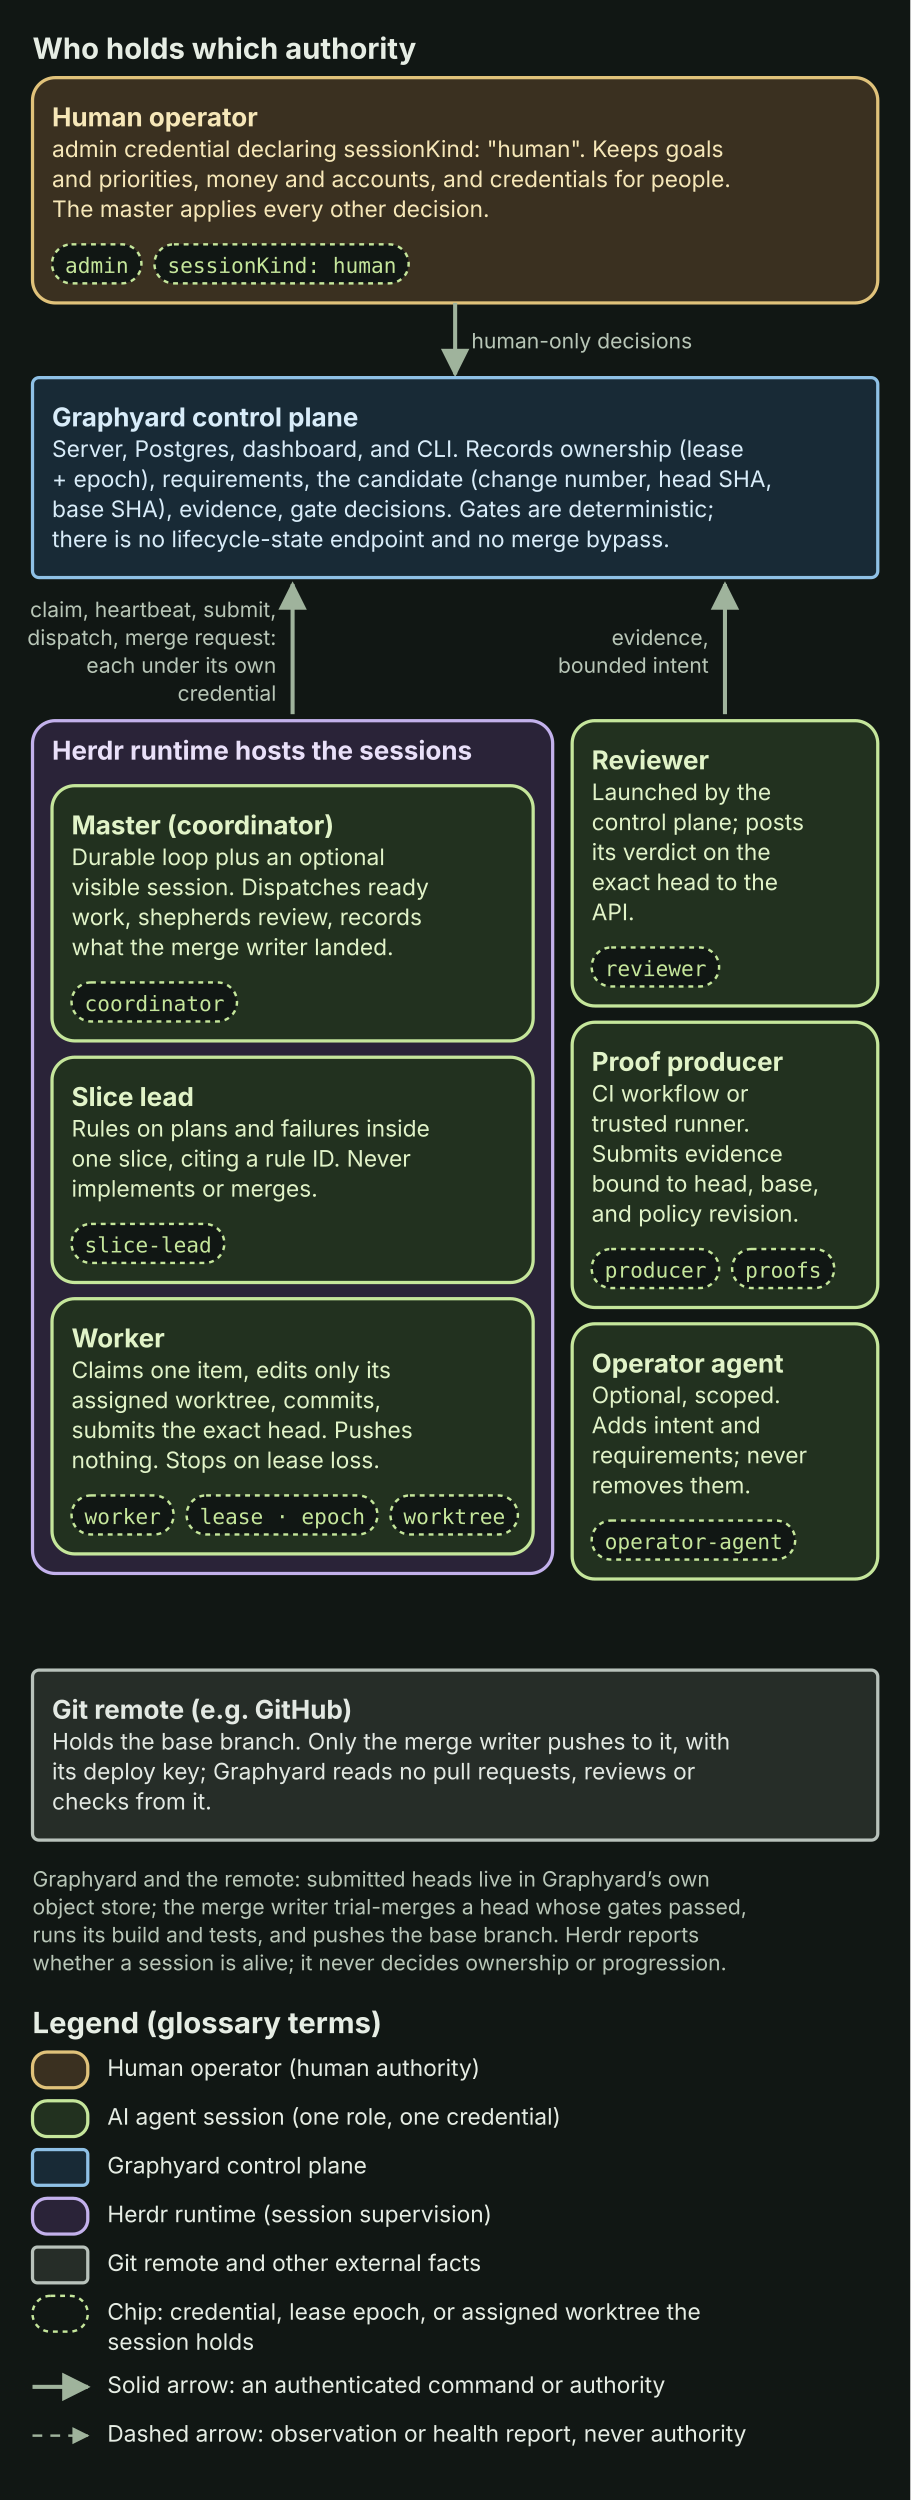
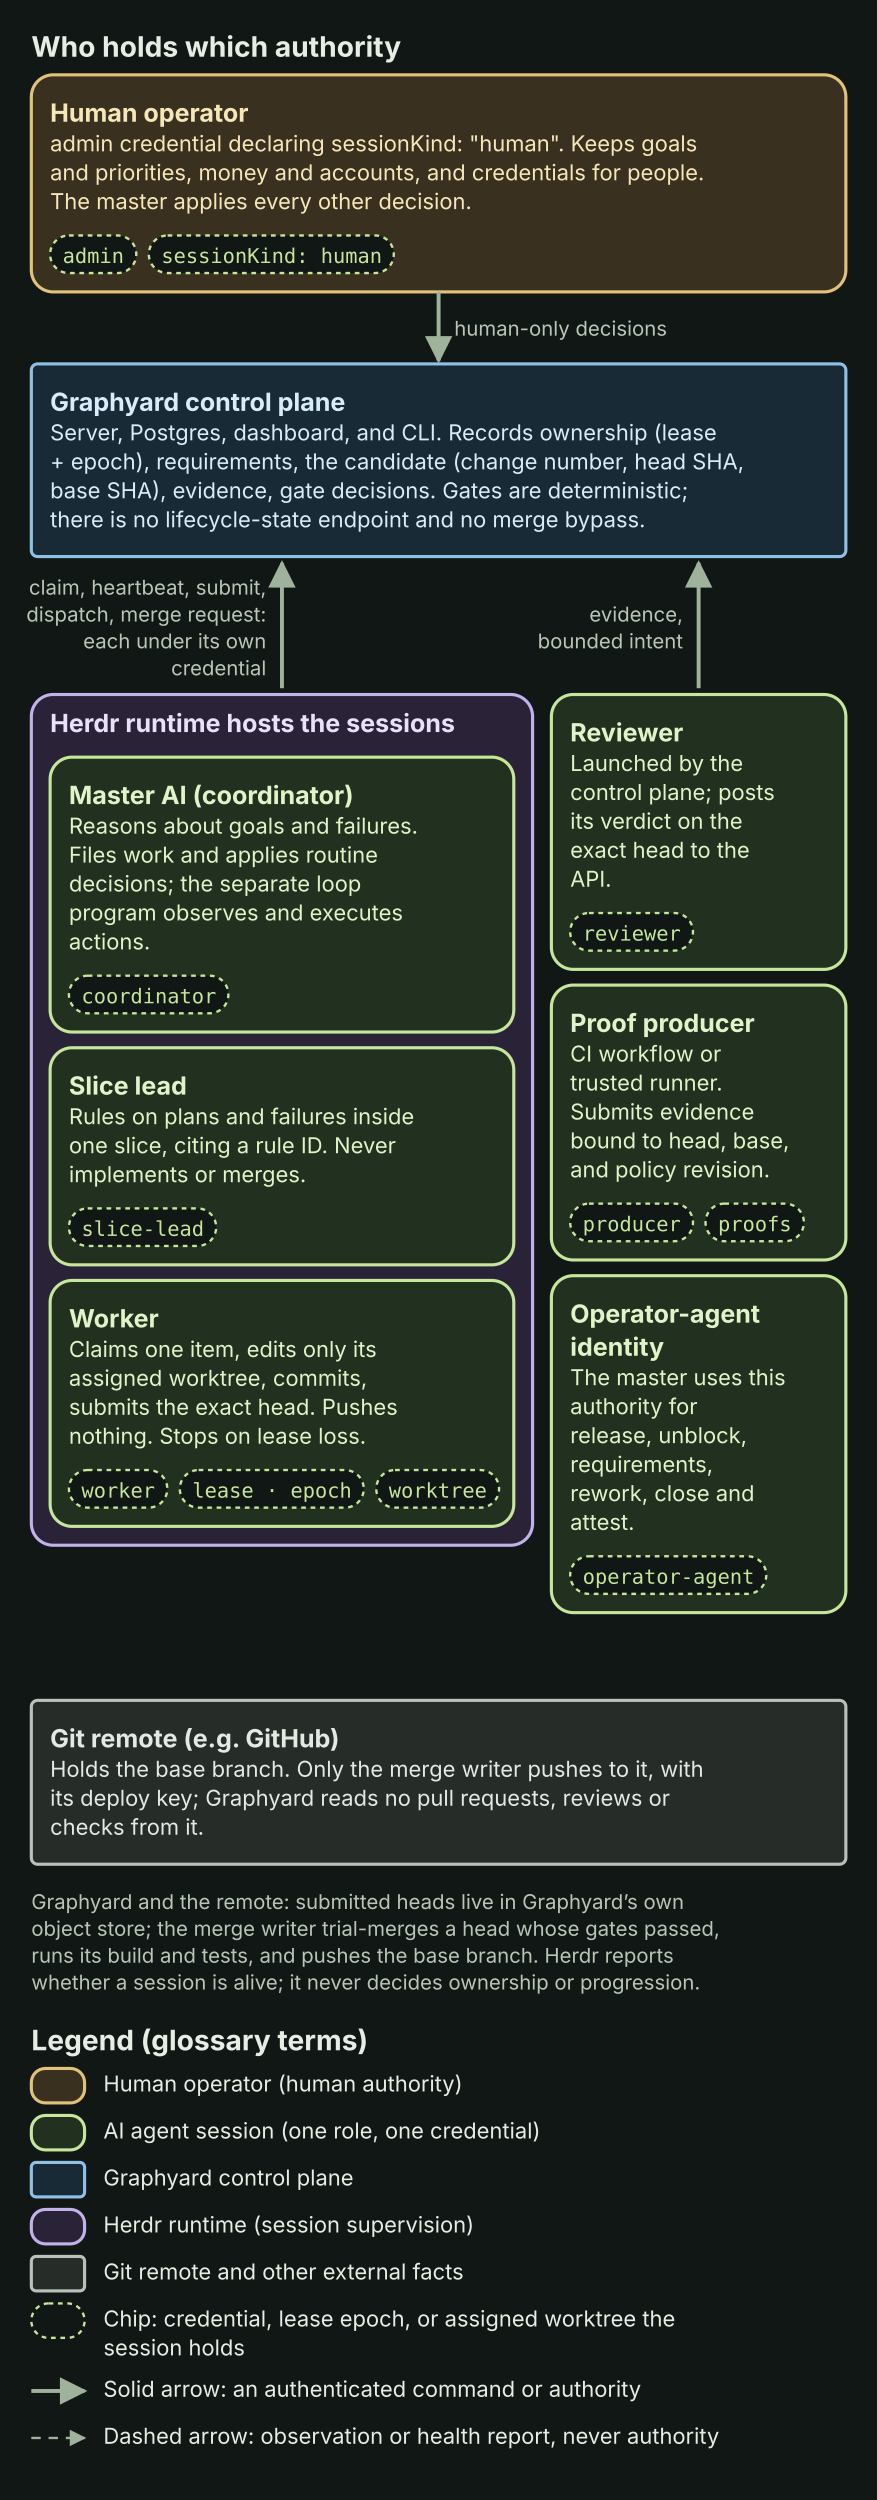
- <svg xmlns="http://www.w3.org/2000/svg" viewBox="0 0 560 1538" width="560" height="1538" role="img" aria-labelledby="title desc" font-family="Inter, &quot;Segoe UI&quot;, Roboto, &quot;Helvetica Neue&quot;, Arial, &quot;Liberation Sans&quot;, ui-sans-serif, system-ui, -apple-system, sans-serif">
+ <svg xmlns="http://www.w3.org/2000/svg" viewBox="0 0 560 1596" width="560" height="1596" role="img" aria-labelledby="title desc" font-family="Inter, &quot;Segoe UI&quot;, Roboto, &quot;Helvetica Neue&quot;, Arial, &quot;Liberation Sans&quot;, ui-sans-serif, system-ui, -apple-system, sans-serif">
  <defs>
    <marker id="arrow" viewBox="0 0 10 10" refX="9" refY="5" markerWidth="7" markerHeight="7" orient="auto-start-reverse">
      <path d="M0 0 L10 5 L0 10 z" fill="#9fb39c" />
    </marker>
  </defs>
-   <rect width="560" height="1538" fill="#111714" />
+   <rect width="560" height="1596" fill="#111714" />
  <text x="20" y="36.2" font-size="18" font-weight="700" fill="#e6ede4" text-anchor="start">Who holds which authority</text>
  <rect x="20" y="47.76" width="520" height="138.6" rx="14" fill="#3a3020" stroke="#e0c27a" stroke-width="2" />
  <text x="32" y="77.7" font-size="16" font-weight="650" fill="#f6e7b8" text-anchor="start">Human operator</text>
  <text x="32" y="96.6" font-size="14" font-weight="400" fill="#f6e7b8" text-anchor="start">admin credential declaring sessionKind: "human". Keeps goals</text>
  <text x="32" y="115.1" font-size="14" font-weight="400" fill="#f6e7b8" text-anchor="start">and priorities, money and accounts, and credentials for people.</text>
  <text x="32" y="133.5" font-size="14" font-weight="400" fill="#f6e7b8" text-anchor="start">The master applies every other decision.</text>
  <rect x="32" y="150.32" width="55.0" height="24" rx="12" fill="#111714" stroke="#c5e69b" stroke-width="1.5" stroke-dasharray="3 3" />
  <text x="40" y="167.9" font-size="13" font-weight="400" fill="#c5e69b" text-anchor="start" font-family="ui-monospace, SFMono-Regular, Menlo, monospace">admin</text>
  <rect x="95" y="150.32" width="156.4" height="24" rx="12" fill="#111714" stroke="#c5e69b" stroke-width="1.5" stroke-dasharray="3 3" />
  <text x="103" y="167.9" font-size="13" font-weight="400" fill="#c5e69b" text-anchor="start" font-family="ui-monospace, SFMono-Regular, Menlo, monospace">sessionKind: human</text>
  <line x1="280" y1="186.32" x2="280" y2="230.32" stroke="#9fb39c" stroke-width="2.5" marker-end="url(#arrow)" />
  <text x="290" y="214.3" font-size="13" font-weight="400" fill="#b8c6b7" text-anchor="start">human-only decisions</text>
  <rect x="20" y="232.32" width="520" height="123.0" rx="4" fill="#182a36" stroke="#8fc1e6" stroke-width="2" />
  <text x="32" y="262.3" font-size="16" font-weight="650" fill="#d8ecf9" text-anchor="start">Graphyard control plane</text>
  <text x="32" y="281.1" font-size="14" font-weight="400" fill="#d8ecf9" text-anchor="start">Server, Postgres, dashboard, and CLI. Records ownership (lease</text>
  <text x="32" y="299.6" font-size="14" font-weight="400" fill="#d8ecf9" text-anchor="start">+ epoch), requirements, the candidate (change number, head SHA,</text>
  <text x="32" y="318.1" font-size="14" font-weight="400" fill="#d8ecf9" text-anchor="start">base SHA), evidence, gate decisions. Gates are deterministic;</text>
  <text x="32" y="336.6" font-size="14" font-weight="400" fill="#d8ecf9" text-anchor="start">there is no lifecycle-state endpoint and no merge bypass.</text>
-   <rect x="20" y="443.36" width="320" height="524.64" rx="14" fill="#2a2338" stroke="#c3b1ec" stroke-width="2" />
+   <rect x="20" y="443.36" width="320" height="543.12" rx="14" fill="#2a2338" stroke="#c3b1ec" stroke-width="2" />
  <text x="32" y="467.36" font-size="16" font-weight="650" fill="#e9e0f9">Herdr runtime hosts the sessions</text>
-   <rect x="32" y="483.36" width="296" height="157.0" rx="14" fill="#22311f" stroke="#c5e69b" stroke-width="2" />
-   <text x="44" y="513.3" font-size="16" font-weight="650" fill="#e1f3c8" text-anchor="start">Master (coordinator)</text>
-   <text x="44" y="532.2" font-size="14" font-weight="400" fill="#e1f3c8" text-anchor="start">Durable loop plus an optional</text>
-   <text x="44" y="550.7" font-size="14" font-weight="400" fill="#e1f3c8" text-anchor="start">visible session. Dispatches ready</text>
-   <text x="44" y="569.1" font-size="14" font-weight="400" fill="#e1f3c8" text-anchor="start">work, shepherds review, records</text>
-   <text x="44" y="587.6" font-size="14" font-weight="400" fill="#e1f3c8" text-anchor="start">what the merge writer landed.</text>
-   <rect x="44" y="604.4" width="101.8" height="24" rx="12" fill="#111714" stroke="#c5e69b" stroke-width="1.5" stroke-dasharray="3 3" />
-   <text x="52" y="622.0" font-size="13" font-weight="400" fill="#c5e69b" text-anchor="start" font-family="ui-monospace, SFMono-Regular, Menlo, monospace">coordinator</text>
-   <rect x="32" y="650.4" width="296" height="138.6" rx="14" fill="#22311f" stroke="#c5e69b" stroke-width="2" />
-   <text x="44" y="680.4" font-size="16" font-weight="650" fill="#e1f3c8" text-anchor="start">Slice lead</text>
-   <text x="44" y="699.2" font-size="14" font-weight="400" fill="#e1f3c8" text-anchor="start">Rules on plans and failures inside</text>
-   <text x="44" y="717.7" font-size="14" font-weight="400" fill="#e1f3c8" text-anchor="start">one slice, citing a rule ID. Never</text>
-   <text x="44" y="736.2" font-size="14" font-weight="400" fill="#e1f3c8" text-anchor="start">implements or merges.</text>
-   <rect x="44" y="752.96" width="94.0" height="24" rx="12" fill="#111714" stroke="#c5e69b" stroke-width="1.5" stroke-dasharray="3 3" />
-   <text x="52" y="770.5" font-size="13" font-weight="400" fill="#c5e69b" text-anchor="start" font-family="ui-monospace, SFMono-Regular, Menlo, monospace">slice-lead</text>
-   <rect x="32" y="798.96" width="296" height="157.0" rx="14" fill="#22311f" stroke="#c5e69b" stroke-width="2" />
-   <text x="44" y="828.9" font-size="16" font-weight="650" fill="#e1f3c8" text-anchor="start">Worker</text>
-   <text x="44" y="847.8" font-size="14" font-weight="400" fill="#e1f3c8" text-anchor="start">Claims one item, edits only its</text>
-   <text x="44" y="866.3" font-size="14" font-weight="400" fill="#e1f3c8" text-anchor="start">assigned worktree, commits,</text>
-   <text x="44" y="884.7" font-size="14" font-weight="400" fill="#e1f3c8" text-anchor="start">submits the exact head. Pushes</text>
-   <text x="44" y="903.2" font-size="14" font-weight="400" fill="#e1f3c8" text-anchor="start">nothing. Stops on lease loss.</text>
-   <rect x="44" y="920" width="62.8" height="24" rx="12" fill="#111714" stroke="#c5e69b" stroke-width="1.5" stroke-dasharray="3 3" />
-   <text x="52" y="937.6" font-size="13" font-weight="400" fill="#c5e69b" text-anchor="start" font-family="ui-monospace, SFMono-Regular, Menlo, monospace">worker</text>
-   <rect x="114.8" y="920" width="117.4" height="24" rx="12" fill="#111714" stroke="#c5e69b" stroke-width="1.5" stroke-dasharray="3 3" />
-   <text x="122.8" y="937.6" font-size="13" font-weight="400" fill="#c5e69b" text-anchor="start" font-family="ui-monospace, SFMono-Regular, Menlo, monospace">lease · epoch</text>
-   <rect x="240.2" y="920" width="78.4" height="24" rx="12" fill="#111714" stroke="#c5e69b" stroke-width="1.5" stroke-dasharray="3 3" />
-   <text x="248.2" y="937.6" font-size="13" font-weight="400" fill="#c5e69b" text-anchor="start" font-family="ui-monospace, SFMono-Regular, Menlo, monospace">worktree</text>
+   <rect x="32" y="483.36" width="296" height="175.5" rx="14" fill="#22311f" stroke="#c5e69b" stroke-width="2" />
+   <text x="44" y="513.3" font-size="16" font-weight="650" fill="#e1f3c8" text-anchor="start">Master AI (coordinator)</text>
+   <text x="44" y="532.2" font-size="14" font-weight="400" fill="#e1f3c8" text-anchor="start">Reasons about goals and failures.</text>
+   <text x="44" y="550.7" font-size="14" font-weight="400" fill="#e1f3c8" text-anchor="start">Files work and applies routine</text>
+   <text x="44" y="569.1" font-size="14" font-weight="400" fill="#e1f3c8" text-anchor="start">decisions; the separate loop</text>
+   <text x="44" y="587.6" font-size="14" font-weight="400" fill="#e1f3c8" text-anchor="start">program observes and executes</text>
+   <text x="44" y="606.1" font-size="14" font-weight="400" fill="#e1f3c8" text-anchor="start">actions.</text>
+   <rect x="44" y="622.88" width="101.8" height="24" rx="12" fill="#111714" stroke="#c5e69b" stroke-width="1.5" stroke-dasharray="3 3" />
+   <text x="52" y="640.5" font-size="13" font-weight="400" fill="#c5e69b" text-anchor="start" font-family="ui-monospace, SFMono-Regular, Menlo, monospace">coordinator</text>
+   <rect x="32" y="668.88" width="296" height="138.6" rx="14" fill="#22311f" stroke="#c5e69b" stroke-width="2" />
+   <text x="44" y="698.8" font-size="16" font-weight="650" fill="#e1f3c8" text-anchor="start">Slice lead</text>
+   <text x="44" y="717.7" font-size="14" font-weight="400" fill="#e1f3c8" text-anchor="start">Rules on plans and failures inside</text>
+   <text x="44" y="736.2" font-size="14" font-weight="400" fill="#e1f3c8" text-anchor="start">one slice, citing a rule ID. Never</text>
+   <text x="44" y="754.7" font-size="14" font-weight="400" fill="#e1f3c8" text-anchor="start">implements or merges.</text>
+   <rect x="44" y="771.44" width="94.0" height="24" rx="12" fill="#111714" stroke="#c5e69b" stroke-width="1.5" stroke-dasharray="3 3" />
+   <text x="52" y="789.0" font-size="13" font-weight="400" fill="#c5e69b" text-anchor="start" font-family="ui-monospace, SFMono-Regular, Menlo, monospace">slice-lead</text>
+   <rect x="32" y="817.44" width="296" height="157.0" rx="14" fill="#22311f" stroke="#c5e69b" stroke-width="2" />
+   <text x="44" y="847.4" font-size="16" font-weight="650" fill="#e1f3c8" text-anchor="start">Worker</text>
+   <text x="44" y="866.3" font-size="14" font-weight="400" fill="#e1f3c8" text-anchor="start">Claims one item, edits only its</text>
+   <text x="44" y="884.7" font-size="14" font-weight="400" fill="#e1f3c8" text-anchor="start">assigned worktree, commits,</text>
+   <text x="44" y="903.2" font-size="14" font-weight="400" fill="#e1f3c8" text-anchor="start">submits the exact head. Pushes</text>
+   <text x="44" y="921.7" font-size="14" font-weight="400" fill="#e1f3c8" text-anchor="start">nothing. Stops on lease loss.</text>
+   <rect x="44" y="938.48" width="62.8" height="24" rx="12" fill="#111714" stroke="#c5e69b" stroke-width="1.5" stroke-dasharray="3 3" />
+   <text x="52" y="956.1" font-size="13" font-weight="400" fill="#c5e69b" text-anchor="start" font-family="ui-monospace, SFMono-Regular, Menlo, monospace">worker</text>
+   <rect x="114.8" y="938.48" width="117.4" height="24" rx="12" fill="#111714" stroke="#c5e69b" stroke-width="1.5" stroke-dasharray="3 3" />
+   <text x="122.8" y="956.1" font-size="13" font-weight="400" fill="#c5e69b" text-anchor="start" font-family="ui-monospace, SFMono-Regular, Menlo, monospace">lease · epoch</text>
+   <rect x="240.2" y="938.48" width="78.4" height="24" rx="12" fill="#111714" stroke="#c5e69b" stroke-width="1.5" stroke-dasharray="3 3" />
+   <text x="248.2" y="956.1" font-size="13" font-weight="400" fill="#c5e69b" text-anchor="start" font-family="ui-monospace, SFMono-Regular, Menlo, monospace">worktree</text>
  <rect x="352" y="443.36" width="188" height="175.5" rx="14" fill="#22311f" stroke="#c5e69b" stroke-width="2" />
  <text x="364" y="473.3" font-size="16" font-weight="650" fill="#e1f3c8" text-anchor="start">Reviewer</text>
  <text x="364" y="492.2" font-size="14" font-weight="400" fill="#e1f3c8" text-anchor="start">Launched by the</text>
  <text x="364" y="510.7" font-size="14" font-weight="400" fill="#e1f3c8" text-anchor="start">control plane; posts</text>
  <text x="364" y="529.1" font-size="14" font-weight="400" fill="#e1f3c8" text-anchor="start">its verdict on the</text>
  <text x="364" y="547.6" font-size="14" font-weight="400" fill="#e1f3c8" text-anchor="start">exact head to the</text>
  <text x="364" y="566.1" font-size="14" font-weight="400" fill="#e1f3c8" text-anchor="start">API.</text>
  <rect x="364" y="582.88" width="78.4" height="24" rx="12" fill="#111714" stroke="#c5e69b" stroke-width="1.5" stroke-dasharray="3 3" />
  <text x="372" y="600.5" font-size="13" font-weight="400" fill="#c5e69b" text-anchor="start" font-family="ui-monospace, SFMono-Regular, Menlo, monospace">reviewer</text>
  <rect x="352" y="628.88" width="188" height="175.5" rx="14" fill="#22311f" stroke="#c5e69b" stroke-width="2" />
  <text x="364" y="658.8" font-size="16" font-weight="650" fill="#e1f3c8" text-anchor="start">Proof producer</text>
  <text x="364" y="677.7" font-size="14" font-weight="400" fill="#e1f3c8" text-anchor="start">CI workflow or</text>
  <text x="364" y="696.2" font-size="14" font-weight="400" fill="#e1f3c8" text-anchor="start">trusted runner.</text>
  <text x="364" y="714.7" font-size="14" font-weight="400" fill="#e1f3c8" text-anchor="start">Submits evidence</text>
  <text x="364" y="733.1" font-size="14" font-weight="400" fill="#e1f3c8" text-anchor="start">bound to head, base,</text>
  <text x="364" y="751.6" font-size="14" font-weight="400" fill="#e1f3c8" text-anchor="start">and policy revision.</text>
  <rect x="364" y="768.4" width="78.4" height="24" rx="12" fill="#111714" stroke="#c5e69b" stroke-width="1.5" stroke-dasharray="3 3" />
  <text x="372" y="786.0" font-size="13" font-weight="400" fill="#c5e69b" text-anchor="start" font-family="ui-monospace, SFMono-Regular, Menlo, monospace">producer</text>
  <rect x="450.4" y="768.4" width="62.8" height="24" rx="12" fill="#111714" stroke="#c5e69b" stroke-width="1.5" stroke-dasharray="3 3" />
  <text x="458.4" y="786.0" font-size="13" font-weight="400" fill="#c5e69b" text-anchor="start" font-family="ui-monospace, SFMono-Regular, Menlo, monospace">proofs</text>
-   <rect x="352" y="814.4" width="188" height="157.0" rx="14" fill="#22311f" stroke="#c5e69b" stroke-width="2" />
-   <text x="364" y="844.4" font-size="16" font-weight="650" fill="#e1f3c8" text-anchor="start">Operator agent</text>
-   <text x="364" y="863.2" font-size="14" font-weight="400" fill="#e1f3c8" text-anchor="start">Optional, scoped.</text>
-   <text x="364" y="881.7" font-size="14" font-weight="400" fill="#e1f3c8" text-anchor="start">Adds intent and</text>
-   <text x="364" y="900.2" font-size="14" font-weight="400" fill="#e1f3c8" text-anchor="start">requirements; never</text>
-   <text x="364" y="918.7" font-size="14" font-weight="400" fill="#e1f3c8" text-anchor="start">removes them.</text>
-   <rect x="364" y="935.44" width="125.2" height="24" rx="12" fill="#111714" stroke="#c5e69b" stroke-width="1.5" stroke-dasharray="3 3" />
-   <text x="372" y="953.0" font-size="13" font-weight="400" fill="#c5e69b" text-anchor="start" font-family="ui-monospace, SFMono-Regular, Menlo, monospace">operator-agent</text>
+   <rect x="352" y="814.4" width="188" height="215.1" rx="14" fill="#22311f" stroke="#c5e69b" stroke-width="2" />
+   <text x="364" y="844.4" font-size="16" font-weight="650" fill="#e1f3c8" text-anchor="start">Operator-agent</text>
+   <text x="364" y="865.5" font-size="16" font-weight="650" fill="#e1f3c8" text-anchor="start">identity</text>
+   <text x="364" y="884.3" font-size="14" font-weight="400" fill="#e1f3c8" text-anchor="start">The master uses this</text>
+   <text x="364" y="902.8" font-size="14" font-weight="400" fill="#e1f3c8" text-anchor="start">authority for</text>
+   <text x="364" y="921.3" font-size="14" font-weight="400" fill="#e1f3c8" text-anchor="start">release, unblock,</text>
+   <text x="364" y="939.8" font-size="14" font-weight="400" fill="#e1f3c8" text-anchor="start">requirements,</text>
+   <text x="364" y="958.3" font-size="14" font-weight="400" fill="#e1f3c8" text-anchor="start">rework, close and</text>
+   <text x="364" y="976.7" font-size="14" font-weight="400" fill="#e1f3c8" text-anchor="start">attest.</text>
+   <rect x="364" y="993.52" width="125.2" height="24" rx="12" fill="#111714" stroke="#c5e69b" stroke-width="1.5" stroke-dasharray="3 3" />
+   <text x="372" y="1011.1" font-size="13" font-weight="400" fill="#c5e69b" text-anchor="start" font-family="ui-monospace, SFMono-Regular, Menlo, monospace">operator-agent</text>
  <line x1="180" y1="439.36" x2="180" y2="359.36" stroke="#9fb39c" stroke-width="2.5" marker-end="url(#arrow)" />
  <text x="170" y="379.6" font-size="13" font-weight="400" fill="#b8c6b7" text-anchor="end">claim, heartbeat, submit,</text>
  <text x="170" y="396.8" font-size="13" font-weight="400" fill="#b8c6b7" text-anchor="end">dispatch, merge request:</text>
  <text x="170" y="413.9" font-size="13" font-weight="400" fill="#b8c6b7" text-anchor="end">each under its own</text>
  <text x="170" y="431.1" font-size="13" font-weight="400" fill="#b8c6b7" text-anchor="end">credential</text>
  <line x1="446" y1="439.36" x2="446" y2="359.36" stroke="#9fb39c" stroke-width="2.5" marker-end="url(#arrow)" />
  <text x="436" y="396.8" font-size="13" font-weight="400" fill="#b8c6b7" text-anchor="end">evidence,</text>
  <text x="436" y="413.9" font-size="13" font-weight="400" fill="#b8c6b7" text-anchor="end">bounded intent</text>
-   <rect x="20" y="1027.44" width="520" height="104.6" rx="4" fill="#262d28" stroke="#b8c2bb" stroke-width="2" />
-   <text x="32" y="1057.4" font-size="16" font-weight="650" fill="#e3e9e3" text-anchor="start">Git remote (e.g. GitHub)</text>
-   <text x="32" y="1076.3" font-size="14" font-weight="400" fill="#e3e9e3" text-anchor="start">Holds the base branch. Only the merge writer pushes to it, with</text>
-   <text x="32" y="1094.7" font-size="14" font-weight="400" fill="#e3e9e3" text-anchor="start">its deploy key; Graphyard reads no pull requests, reviews or</text>
-   <text x="32" y="1113.2" font-size="14" font-weight="400" fill="#e3e9e3" text-anchor="start">checks from it.</text>
-   <text x="20" y="1160.6" font-size="13" font-weight="400" fill="#b8c6b7" text-anchor="start">Graphyard and the remote: submitted heads live in Graphyard’s own</text>
-   <text x="20" y="1177.7" font-size="13" font-weight="400" fill="#b8c6b7" text-anchor="start">object store; the merge writer trial-merges a head whose gates passed,</text>
-   <text x="20" y="1194.9" font-size="13" font-weight="400" fill="#b8c6b7" text-anchor="start">runs its build and tests, and pushes the base branch. Herdr reports</text>
-   <text x="20" y="1212.1" font-size="13" font-weight="400" fill="#b8c6b7" text-anchor="start">whether a session is alive; it never decides ownership or progression.</text>
-   <text x="20" y="1250.8" font-size="18" font-weight="700" fill="#e6ede4" text-anchor="start">Legend (glossary terms)</text>
-   <g transform="translate(0 1262.4)">
+   <rect x="20" y="1085.52" width="520" height="104.6" rx="4" fill="#262d28" stroke="#b8c2bb" stroke-width="2" />
+   <text x="32" y="1115.5" font-size="16" font-weight="650" fill="#e3e9e3" text-anchor="start">Git remote (e.g. GitHub)</text>
+   <text x="32" y="1134.3" font-size="14" font-weight="400" fill="#e3e9e3" text-anchor="start">Holds the base branch. Only the merge writer pushes to it, with</text>
+   <text x="32" y="1152.8" font-size="14" font-weight="400" fill="#e3e9e3" text-anchor="start">its deploy key; Graphyard reads no pull requests, reviews or</text>
+   <text x="32" y="1171.3" font-size="14" font-weight="400" fill="#e3e9e3" text-anchor="start">checks from it.</text>
+   <text x="20" y="1218.7" font-size="13" font-weight="400" fill="#b8c6b7" text-anchor="start">Graphyard and the remote: submitted heads live in Graphyard’s own</text>
+   <text x="20" y="1235.8" font-size="13" font-weight="400" fill="#b8c6b7" text-anchor="start">object store; the merge writer trial-merges a head whose gates passed,</text>
+   <text x="20" y="1253.0" font-size="13" font-weight="400" fill="#b8c6b7" text-anchor="start">runs its build and tests, and pushes the base branch. Herdr reports</text>
+   <text x="20" y="1270.1" font-size="13" font-weight="400" fill="#b8c6b7" text-anchor="start">whether a session is alive; it never decides ownership or progression.</text>
+   <text x="20" y="1308.9" font-size="18" font-weight="700" fill="#e6ede4" text-anchor="start">Legend (glossary terms)</text>
+   <g transform="translate(0 1320.5)">
    <rect x="20" y="0" width="34" height="22" rx="9" fill="#3a3020" stroke="#e0c27a" stroke-width="2" />
  </g>
-   <text x="66" y="1277.1" font-size="14" font-weight="400" fill="#e6ede4" text-anchor="start">Human operator (human authority)</text>
-   <g transform="translate(0 1292.4)">
+   <text x="66" y="1335.2" font-size="14" font-weight="400" fill="#e6ede4" text-anchor="start">Human operator (human authority)</text>
+   <g transform="translate(0 1350.5)">
    <rect x="20" y="0" width="34" height="22" rx="9" fill="#22311f" stroke="#c5e69b" stroke-width="2" />
  </g>
-   <text x="66" y="1307.1" font-size="14" font-weight="400" fill="#e6ede4" text-anchor="start">AI agent session (one role, one credential)</text>
-   <g transform="translate(0 1322.4)">
+   <text x="66" y="1365.2" font-size="14" font-weight="400" fill="#e6ede4" text-anchor="start">AI agent session (one role, one credential)</text>
+   <g transform="translate(0 1380.5)">
    <rect x="20" y="0" width="34" height="22" rx="3" fill="#182a36" stroke="#8fc1e6" stroke-width="2" />
  </g>
-   <text x="66" y="1337.1" font-size="14" font-weight="400" fill="#e6ede4" text-anchor="start">Graphyard control plane</text>
-   <g transform="translate(0 1352.4)">
+   <text x="66" y="1395.2" font-size="14" font-weight="400" fill="#e6ede4" text-anchor="start">Graphyard control plane</text>
+   <g transform="translate(0 1410.5)">
    <rect x="20" y="0" width="34" height="22" rx="9" fill="#2a2338" stroke="#c3b1ec" stroke-width="2" />
  </g>
-   <text x="66" y="1367.1" font-size="14" font-weight="400" fill="#e6ede4" text-anchor="start">Herdr runtime (session supervision)</text>
-   <g transform="translate(0 1382.4)">
+   <text x="66" y="1425.2" font-size="14" font-weight="400" fill="#e6ede4" text-anchor="start">Herdr runtime (session supervision)</text>
+   <g transform="translate(0 1440.5)">
    <rect x="20" y="0" width="34" height="22" rx="3" fill="#262d28" stroke="#b8c2bb" stroke-width="2" />
  </g>
-   <text x="66" y="1397.1" font-size="14" font-weight="400" fill="#e6ede4" text-anchor="start">Git remote and other external facts</text>
-   <g transform="translate(0 1412.4)">
+   <text x="66" y="1455.2" font-size="14" font-weight="400" fill="#e6ede4" text-anchor="start">Git remote and other external facts</text>
+   <g transform="translate(0 1470.5)">
    <rect x="20" y="0" width="34" height="22" rx="11" fill="#111714" stroke="#c5e69b" stroke-width="1.5" stroke-dasharray="3 3" />
  </g>
-   <text x="66" y="1427.1" font-size="14" font-weight="400" fill="#e6ede4" text-anchor="start">Chip: credential, lease epoch, or assigned worktree the</text>
-   <text x="66" y="1445.6" font-size="14" font-weight="400" fill="#e6ede4" text-anchor="start">session holds</text>
-   <g transform="translate(0 1457.4)">
+   <text x="66" y="1485.2" font-size="14" font-weight="400" fill="#e6ede4" text-anchor="start">Chip: credential, lease epoch, or assigned worktree the</text>
+   <text x="66" y="1503.7" font-size="14" font-weight="400" fill="#e6ede4" text-anchor="start">session holds</text>
+   <g transform="translate(0 1515.4)">
    <line x1="20" y1="11" x2="54" y2="11" stroke="#9fb39c" stroke-width="2.5" marker-end="url(#arrow)" />
  </g>
-   <text x="66" y="1472.1" font-size="14" font-weight="400" fill="#e6ede4" text-anchor="start">Solid arrow: an authenticated command or authority</text>
-   <g transform="translate(0 1487.4)">
+   <text x="66" y="1530.1" font-size="14" font-weight="400" fill="#e6ede4" text-anchor="start">Solid arrow: an authenticated command or authority</text>
+   <g transform="translate(0 1545.4)">
    <line x1="20" y1="11" x2="54" y2="11" stroke="#9fb39c" stroke-width="1.5" stroke-dasharray="6 5" marker-end="url(#arrow)" />
  </g>
-   <text x="66" y="1502.1" font-size="14" font-weight="400" fill="#e6ede4" text-anchor="start">Dashed arrow: observation or health report, never authority</text>
+   <text x="66" y="1560.1" font-size="14" font-weight="400" fill="#e6ede4" text-anchor="start">Dashed arrow: observation or health report, never authority</text>
</svg>
